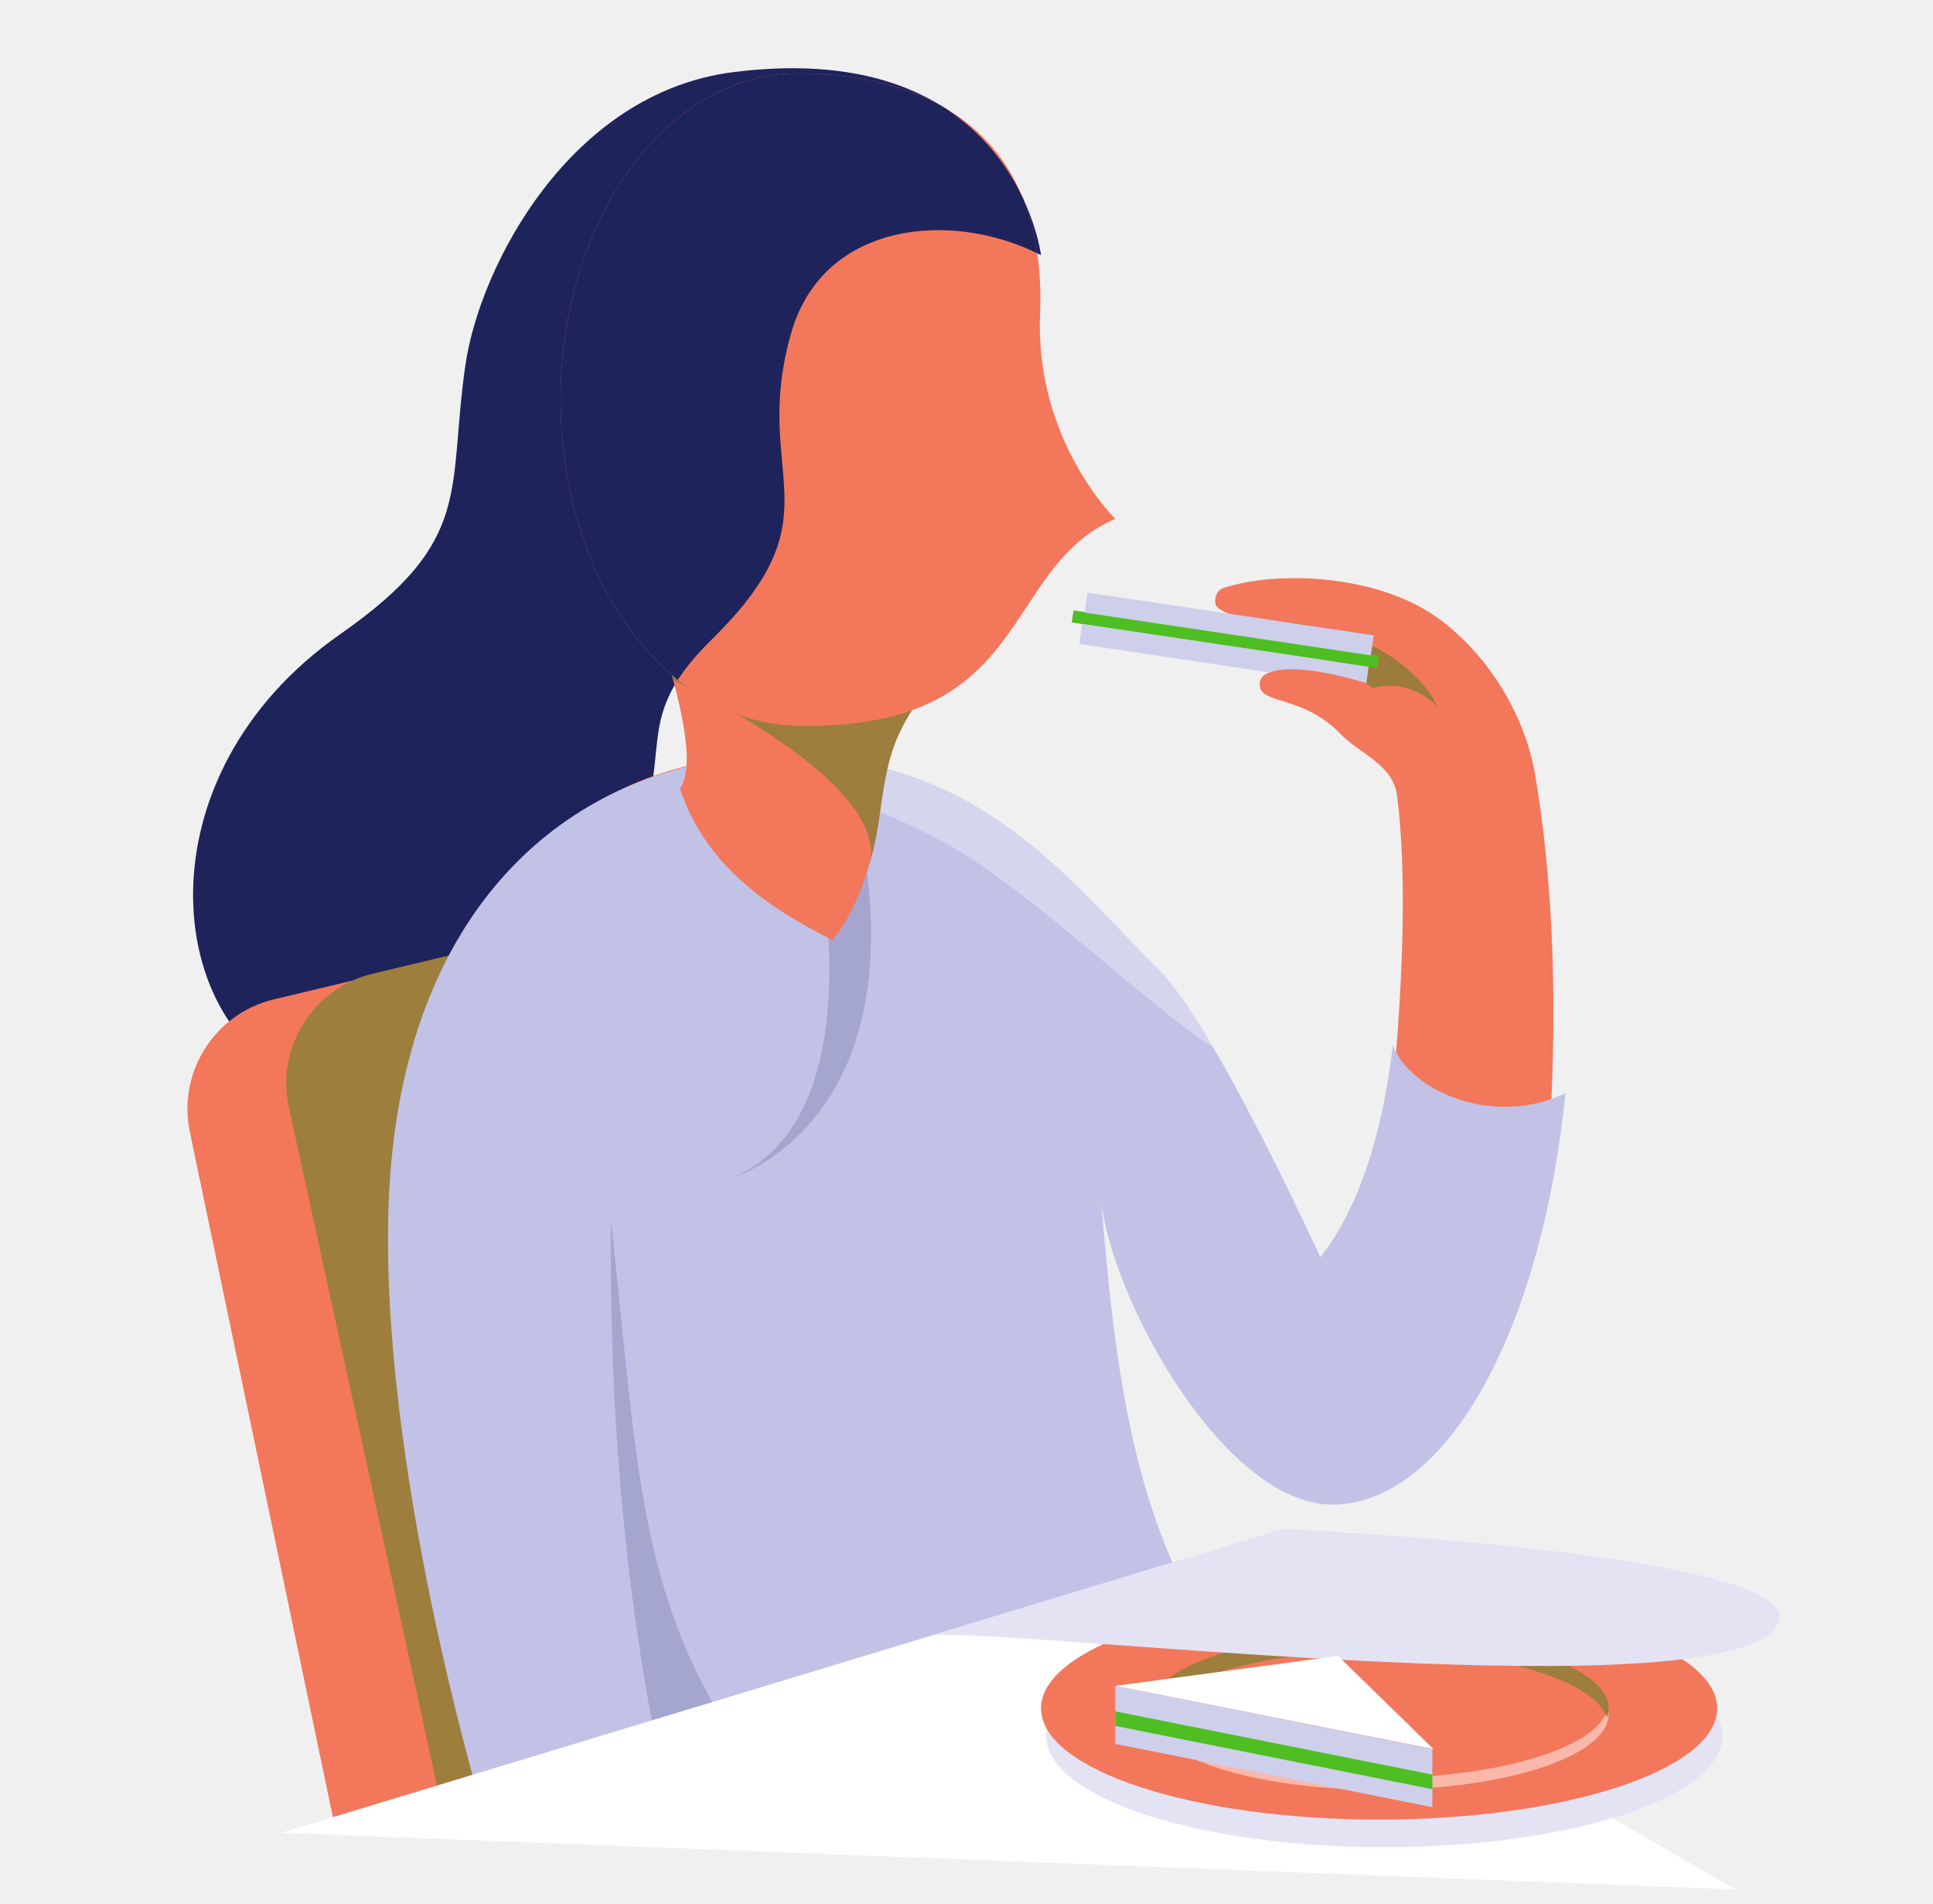
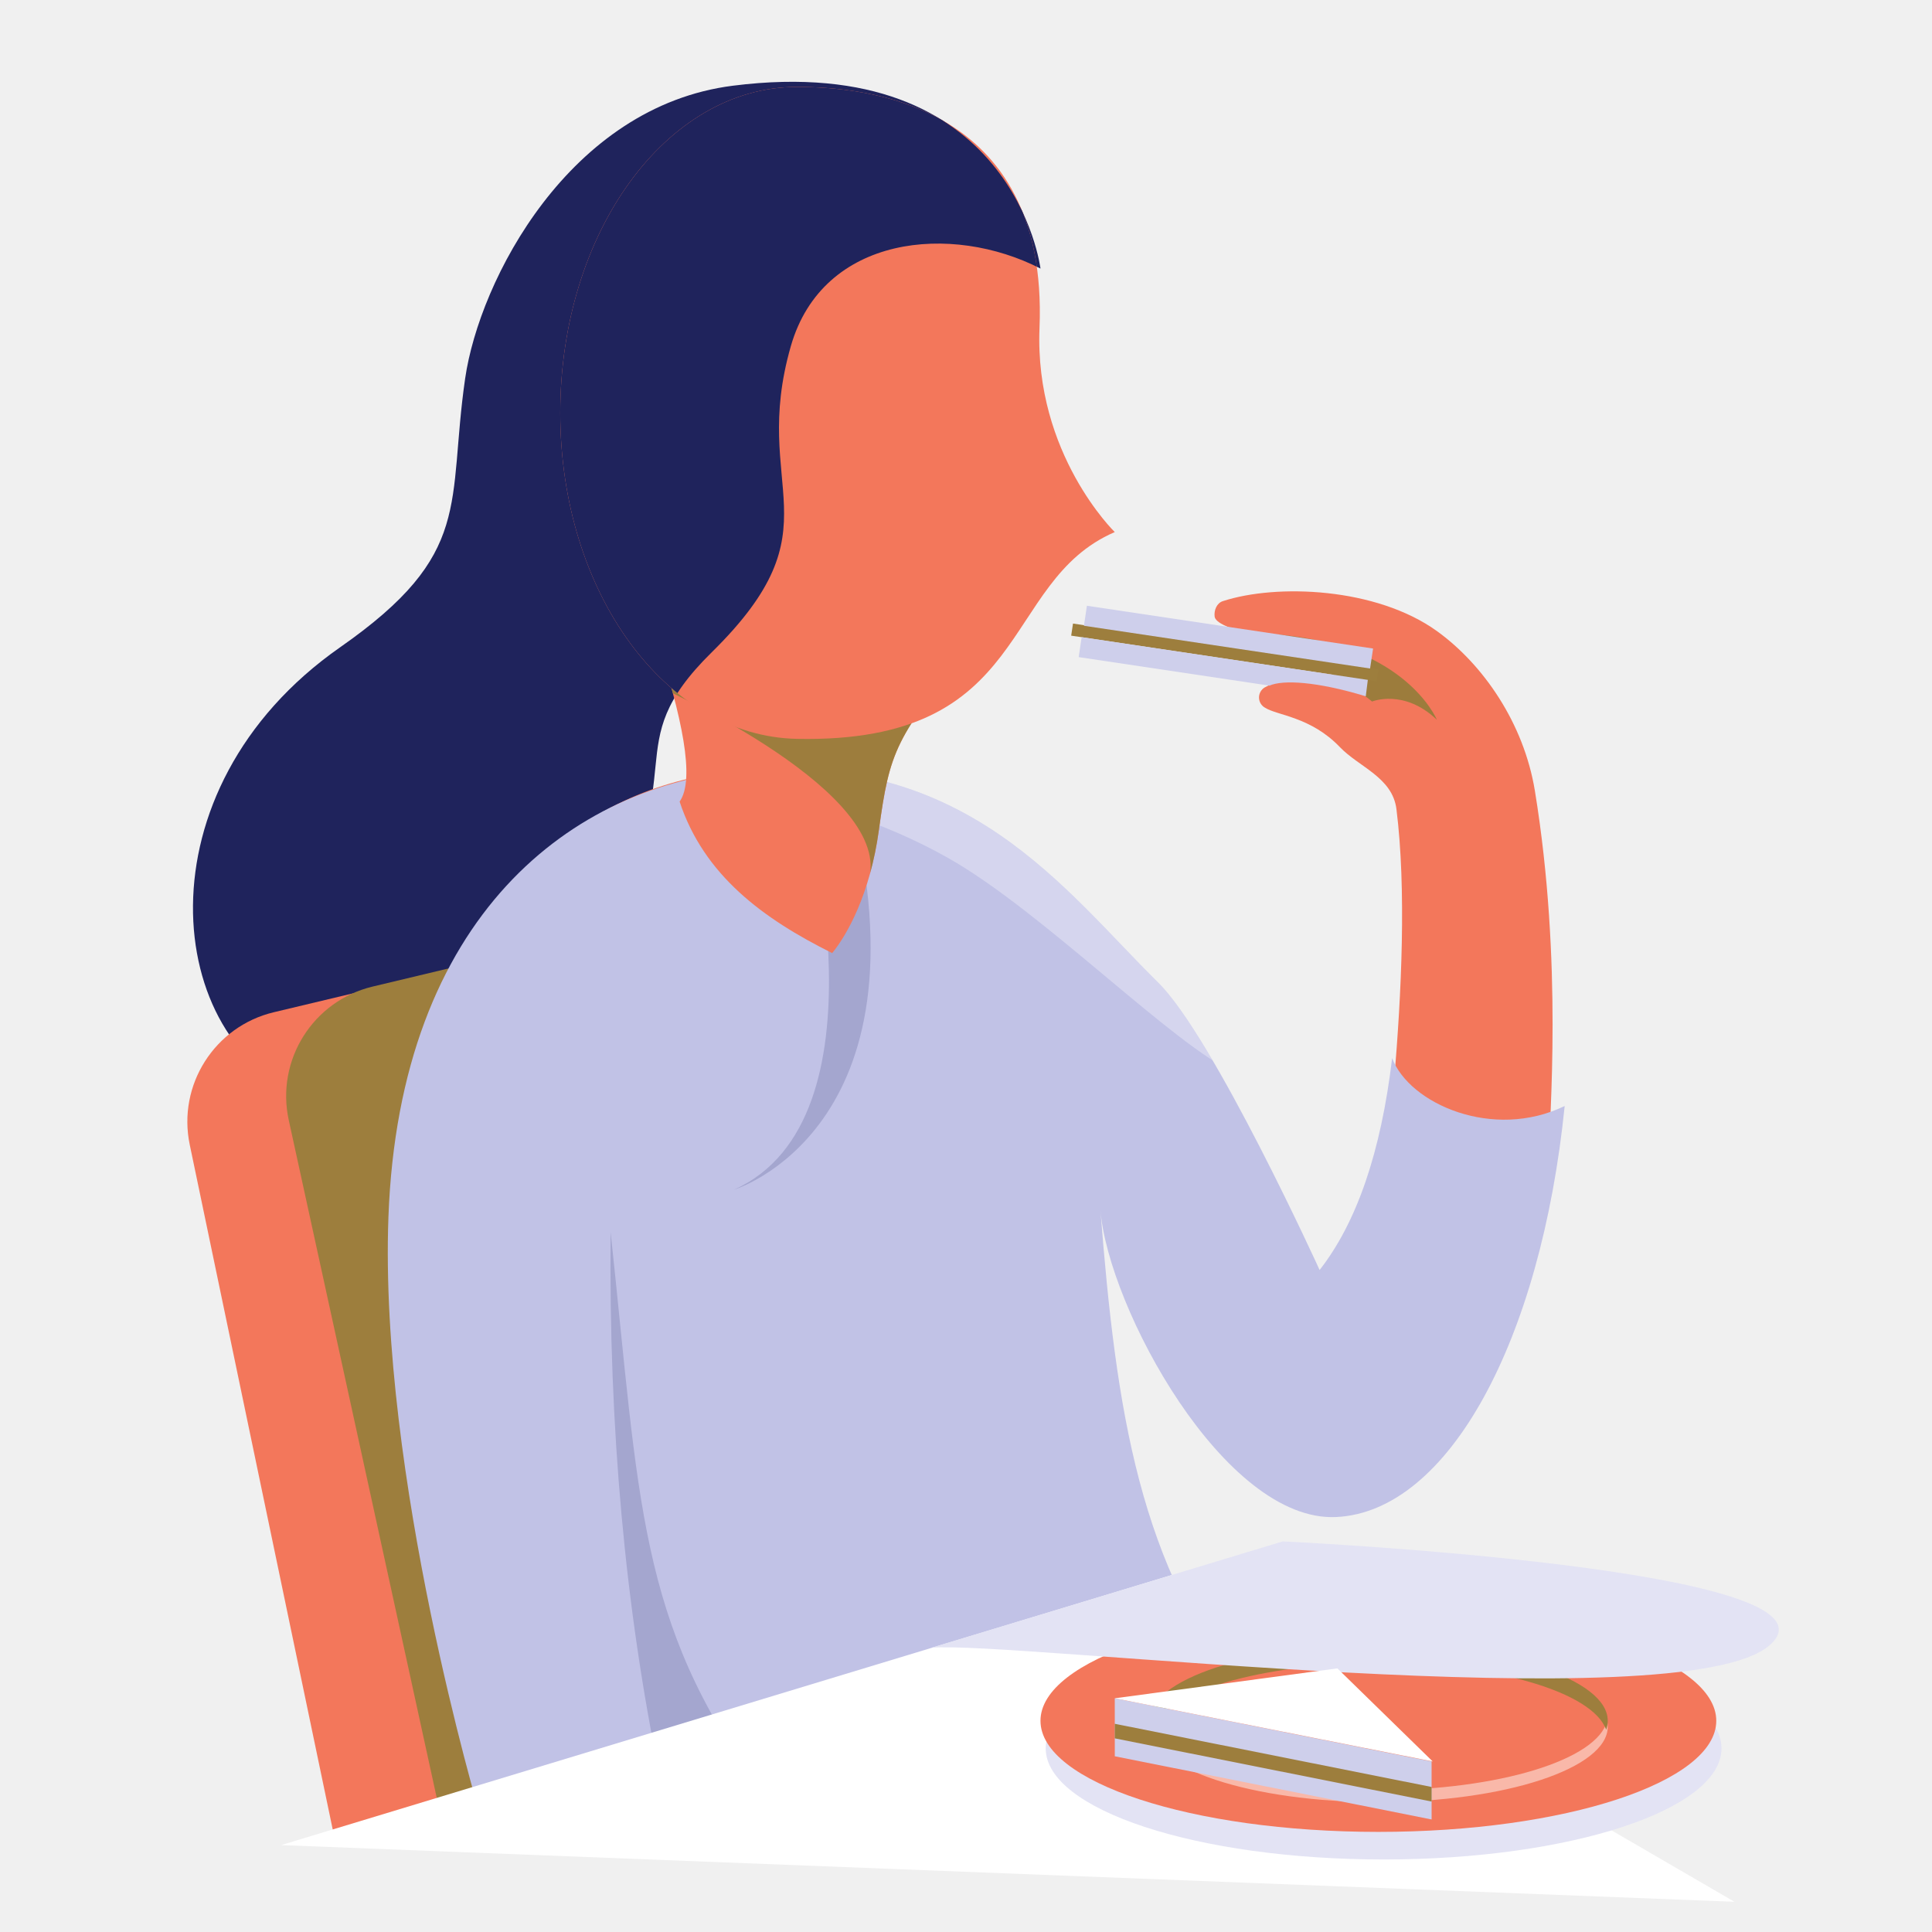
- <svg xmlns="http://www.w3.org/2000/svg" width="100%" height="100%" viewBox="0 0 65 64" version="1.1" xml:space="preserve" style="fill-rule:evenodd;clip-rule:evenodd;stroke-linejoin:round;stroke-miterlimit:2;">
-   <rect id="Consumers" x="0.738" y="0" width="64" height="64" style="fill:none;" />
-   <path d="M11.446,21.317C15.961,18.163 15.036,16.511 15.65,12.271C16.13,8.963 19.152,3.123 24.655,2.425C34.108,1.228 35.006,8.578 35.006,8.578C32.03,7.046 27.684,7.435 26.607,11.187C25.217,16.029 28.265,17.239 23.947,21.486C20.661,24.718 23.446,25.381 20.166,30.737C18.828,32.922 14.927,38.147 10.256,36.401C5.517,34.63 4.564,26.124 11.446,21.317Z" style="fill:#1f235c;" />
-   <path d="M11.211,61.173C11.211,61.173 7.907,45.351 6.384,38.057C5.964,36.049 7.219,34.072 9.214,33.597C12.811,32.738 18.234,31.445 21.202,30.737C22.406,30.45 23.63,31.13 24.022,32.305C26.333,39.237 33.64,61.159 33.64,61.159L11.211,61.173Z" style="fill:#f3775b;" />
-   <path d="M14.944,61.173C14.944,61.173 11.35,44.714 9.715,37.227C9.275,35.211 10.529,33.213 12.537,32.734C16.131,31.875 21.514,30.589 24.392,29.901C25.533,29.629 26.704,30.226 27.153,31.31C29.703,37.465 37.633,56.606 37.633,56.606L14.944,61.173Z" style="fill:#9d7e3d;" />
-   <path d="M16.234,56.621C16.234,56.621 13.938,47.449 14.257,38.753C14.629,28.589 20.836,25.702 25.05,25.467C32.569,25.046 36.279,39.696 36.279,39.696C36.279,39.696 36.249,39.864 36.312,40.144C37.996,47.632 34.186,56.678 34.186,56.678L16.234,56.621Z" style="fill:#f3775b;" />
+ <svg xmlns="http://www.w3.org/2000/svg" width="100%" height="100%" viewBox="0 0 65 65" version="1.1" xml:space="preserve" style="fill-rule:evenodd;clip-rule:evenodd;stroke-linejoin:round;stroke-miterlimit:2;">
+   <rect id="Consumers" x="0.738" y="0.458" width="64" height="64" style="fill:none;" />
+   <path d="M11.446,21.775C15.961,18.621 15.036,16.97 15.65,12.73C16.13,9.422 19.152,3.581 24.655,2.884C34.108,1.686 35.006,9.036 35.006,9.036C32.03,7.504 27.684,7.893 26.607,11.645C25.217,16.487 28.265,17.697 23.947,21.944C20.661,25.176 23.446,25.839 20.166,31.196C18.828,33.381 14.927,38.605 10.256,36.86C5.517,35.088 4.564,26.583 11.446,21.775Z" style="fill:#1f235c;" />
+   <path d="M11.211,61.632C11.211,61.632 7.907,45.81 6.384,38.515C5.964,36.507 7.219,34.531 9.214,34.055C12.811,33.197 18.234,31.903 21.202,31.195C22.406,30.908 23.63,31.589 24.022,32.763C26.333,39.695 33.64,61.617 33.64,61.617L11.211,61.632Z" style="fill:#f3775b;" />
+   <path d="M14.944,61.632C14.944,61.632 11.35,45.172 9.715,37.686C9.275,35.669 10.529,33.672 12.537,33.192C16.131,32.333 21.514,31.047 24.392,30.36C25.533,30.087 26.704,30.684 27.153,31.768C29.703,37.924 37.633,57.065 37.633,57.065L14.944,61.632Z" style="fill:#9d7e3d;" />
+   <path d="M16.234,57.08C16.234,57.08 13.938,47.907 14.257,39.211C14.629,29.047 20.836,26.16 25.05,25.925C32.569,25.505 36.279,40.154 36.279,40.154C36.279,40.154 36.249,40.322 36.312,40.602C37.996,48.09 34.186,57.137 34.186,57.137L16.234,57.08Z" style="fill:#f3775b;" />
  <clipPath id="_clip1">
-     <path d="M16.234,56.621C16.234,56.621 13.938,47.449 14.257,38.753C14.629,28.589 20.836,25.702 25.05,25.467C32.569,25.046 36.279,39.696 36.279,39.696C36.279,39.696 36.249,39.864 36.312,40.144C37.996,47.632 34.186,56.678 34.186,56.678L16.234,56.621Z" />
+     <path d="M16.234,57.08C16.234,57.08 13.938,47.907 14.257,39.211C14.629,29.047 20.836,26.16 25.05,25.925C32.569,25.505 36.279,40.154 36.279,40.154C36.279,40.154 36.249,40.322 36.312,40.602C37.996,48.09 34.186,57.137 34.186,57.137L16.234,57.08Z" />
  </clipPath>
  <g clip-path="url(#_clip1)">
-     <path d="M69.141,38.502C67.993,40.322 67.076,41.658 66.541,42.2C66.541,42.2 66.892,43.309 65.753,44.322C65.753,44.322 68.626,43.411 69.141,38.502Z" style="fill:#a46048;" />
+     <path d="M69.141,38.96C67.993,40.78 67.076,42.117 66.541,42.658C66.541,42.658 66.892,43.767 65.753,44.781C65.753,44.781 68.626,43.869 69.141,38.96Z" style="fill:#a46048;" />
  </g>
-   <path d="M52.104,38.512C52.024,43.692 46.315,40.996 46.315,40.996C46.315,40.996 47.656,32.139 46.982,26.766C46.848,25.694 45.727,25.354 45.078,24.676C44.101,23.657 42.979,23.615 42.565,23.354C42.44,23.288 42.362,23.159 42.358,23.018C42.354,22.877 42.426,22.745 42.546,22.672C43.007,22.456 43.416,22.024 44.819,22.238C44.834,22.241 43.888,21.298 41.62,20.735C41.411,20.685 40.891,20.5 40.865,20.286C40.839,20.073 40.935,19.833 41.14,19.767C42.955,19.175 46.303,19.304 48.345,20.775C49.899,21.894 51.268,23.873 51.639,26.144C52.588,31.945 52.124,37.183 52.104,38.512Z" style="fill:#f3775b;" />
+   <path d="M52.104,38.971C52.024,44.151 46.315,41.454 46.315,41.454C46.315,41.454 47.656,32.597 46.982,27.224C46.848,26.153 45.727,25.812 45.078,25.135C44.101,24.115 42.979,24.074 42.565,23.813C42.44,23.746 42.362,23.618 42.358,23.477C42.354,23.336 42.426,23.204 42.546,23.13C43.007,22.915 43.416,22.482 44.819,22.697C44.834,22.699 43.888,21.756 41.62,21.194C41.411,21.143 40.891,20.958 40.865,20.745C40.839,20.531 40.935,20.292 41.14,20.225C42.955,19.633 46.303,19.763 48.345,21.233C49.899,22.353 51.268,24.332 51.639,26.603C52.588,32.403 52.124,37.642 52.104,38.971Z" style="fill:#f3775b;" />
  <clipPath id="_clip2">
-     <path d="M52.104,38.512C52.024,43.692 46.315,40.996 46.315,40.996C46.315,40.996 47.656,32.139 46.982,26.766C46.848,25.694 45.727,25.354 45.078,24.676C44.101,23.657 42.979,23.615 42.565,23.354C42.44,23.288 42.362,23.159 42.358,23.018C42.354,22.877 42.426,22.745 42.546,22.672C43.007,22.456 43.416,22.024 44.819,22.238C44.834,22.241 43.888,21.298 41.62,20.735C41.411,20.685 40.891,20.5 40.865,20.286C40.839,20.073 40.935,19.833 41.14,19.767C42.955,19.175 46.303,19.304 48.345,20.775C49.899,21.894 51.268,23.873 51.639,26.144C52.588,31.945 52.124,37.183 52.104,38.512Z" />
+     <path d="M52.104,38.971C52.024,44.151 46.315,41.454 46.315,41.454C46.315,41.454 47.656,32.597 46.982,27.224C46.848,26.153 45.727,25.812 45.078,25.135C44.101,24.115 42.979,24.074 42.565,23.813C42.44,23.746 42.362,23.618 42.358,23.477C42.354,23.336 42.426,23.204 42.546,23.13C43.007,22.915 43.416,22.482 44.819,22.697C44.834,22.699 43.888,21.756 41.62,21.194C41.411,21.143 40.891,20.958 40.865,20.745C40.839,20.531 40.935,20.292 41.14,20.225C42.955,19.633 46.303,19.763 48.345,21.233C49.899,22.353 51.268,24.332 51.639,26.603C52.588,32.403 52.124,37.642 52.104,38.971Z" />
  </clipPath>
  <g clip-path="url(#_clip2)">
-     <path d="M42.266,20.853C44.172,21.849 45.579,22.655 46.162,23.144C46.162,23.144 47.238,22.704 48.341,23.757C48.341,23.757 47.2,20.968 42.266,20.853Z" style="fill:#9c7c3c;" />
+     <path d="M42.266,21.311C44.172,22.308 45.579,23.113 46.162,23.602C46.162,23.602 47.238,23.163 48.341,24.215C48.341,24.215 47.2,21.426 42.266,21.311Z" style="fill:#9c7c3c;" />
  </g>
-   <path d="M16.132,60.535C16.132,60.535 12.75,49.186 13.068,40.49C13.441,30.326 19.28,25.942 25.05,25.467C32.556,24.848 35.795,29.473 38.97,32.605C40.832,34.441 44.397,42.269 44.397,42.269C45.645,40.674 46.461,38.303 46.837,35.14C47.416,36.678 50.233,37.92 52.642,36.752C51.84,44.651 48.735,50.399 44.957,50.581C41.197,50.762 37.279,43.528 37.022,40.246C37.554,47.028 38.332,52.238 41.954,56.703L16.132,60.535Z" style="fill:#c1c2e6;" />
+   <path d="M16.132,60.994C16.132,60.994 12.75,49.644 13.068,40.948C13.441,30.784 19.28,26.4 25.05,25.925C32.556,25.307 35.795,29.931 38.97,33.063C40.832,34.9 44.397,42.728 44.397,42.728C45.645,41.132 46.461,38.762 46.837,35.599C47.416,37.136 50.233,38.378 52.642,37.21C51.84,45.109 48.735,50.857 44.957,51.039C41.197,51.22 37.279,43.986 37.022,40.704C37.554,47.486 38.332,52.696 41.954,57.161L16.132,60.994Z" style="fill:#c1c2e6;" />
  <clipPath id="_clip3">
-     <path d="M16.132,60.535C16.132,60.535 12.75,49.186 13.068,40.49C13.441,30.326 19.28,25.942 25.05,25.467C32.556,24.848 35.795,29.473 38.97,32.605C40.832,34.441 44.397,42.269 44.397,42.269C45.645,40.674 46.461,38.303 46.837,35.14C47.416,36.678 50.233,37.92 52.642,36.752C51.84,44.651 48.735,50.399 44.957,50.581C41.197,50.762 37.279,43.528 37.022,40.246C37.554,47.028 38.332,52.238 41.954,56.703L16.132,60.535Z" />
+     <path d="M16.132,60.994C16.132,60.994 12.75,49.644 13.068,40.948C13.441,30.784 19.28,26.4 25.05,25.925C32.556,25.307 35.795,29.931 38.97,33.063C40.832,34.9 44.397,42.728 44.397,42.728C45.645,41.132 46.461,38.762 46.837,35.599C47.416,37.136 50.233,38.378 52.642,37.21C51.84,45.109 48.735,50.857 44.957,51.039C41.197,51.22 37.279,43.986 37.022,40.704C37.554,47.486 38.332,52.696 41.954,57.161L16.132,60.994Z" />
  </clipPath>
  <g clip-path="url(#_clip3)">
-     <path d="M20.544,40.998C20.476,47.608 21.042,53.685 22.195,59.268L25.545,59.69C21.468,54.13 21.512,49.995 20.544,40.998Z" style="fill:#a4a6cf;" />
-     <path d="M27.118,26.631C27.118,26.631 29.977,37.201 24.695,39.568C24.695,39.568 31.386,37.539 28.621,26.523L27.118,26.631Z" style="fill:#a4a6cf;" />
-     <path d="M22.057,25.748C22.057,25.748 27.282,25.791 31.91,28.414C35.113,30.229 39.503,34.74 41.579,35.651C43.655,36.562 42.081,31.697 42.081,31.697C42.081,31.697 34.991,20.832 22.057,25.748Z" style="fill:#fff;fill-opacity:0.32;" />
+     <path d="M20.544,41.456C20.476,48.067 21.042,54.143 22.195,59.726L25.545,60.148C21.468,54.588 21.512,50.453 20.544,41.456Z" style="fill:#a4a6cf;" />
+     <path d="M27.118,27.09C27.118,27.09 29.977,37.659 24.695,40.026C24.695,40.026 31.386,37.997 28.621,26.981L27.118,27.09Z" style="fill:#a4a6cf;" />
+     <path d="M22.057,26.206C22.057,26.206 27.282,26.249 31.91,28.872C35.113,30.687 39.503,35.198 41.579,36.109C43.655,37.02 42.081,32.155 42.081,32.155C42.081,32.155 34.991,21.29 22.057,26.206Z" style="fill:#fff;fill-opacity:0.32;" />
  </g>
-   <path d="M22.058,20.928C22.943,23.644 23.397,25.762 22.865,26.51C23.682,28.986 25.666,30.447 27.998,31.607C28.503,30.989 29.275,29.617 29.569,27.466C29.932,24.816 30.122,24.324 32.686,21.265L22.058,20.928Z" style="fill:#f3775b;" />
+   <path d="M22.058,21.386C22.943,24.102 23.397,26.22 22.865,26.969C23.682,29.444 25.666,30.906 27.998,32.066C28.503,31.448 29.275,30.076 29.569,27.925C29.932,25.274 30.122,24.782 32.686,21.724L22.058,21.386Z" style="fill:#f3775b;" />
  <clipPath id="_clip4">
-     <path d="M22.058,20.928C22.943,23.644 23.397,25.762 22.865,26.51C23.682,28.986 25.666,30.447 27.998,31.607C28.503,30.989 29.275,29.617 29.569,27.466C29.932,24.816 30.122,24.324 32.686,21.265L22.058,20.928Z" />
+     <path d="M22.058,21.386C22.943,24.102 23.397,26.22 22.865,26.969C23.682,29.444 25.666,30.906 27.998,32.066C28.503,31.448 29.275,30.076 29.569,27.925C29.932,25.274 30.122,24.782 32.686,21.724L22.058,21.386Z" />
  </clipPath>
  <g clip-path="url(#_clip4)">
-     <path d="M21.978,22.557C21.978,22.557 29.675,25.946 29.277,28.911C28.242,36.615 34.193,23.687 34.193,23.687L21.978,22.557Z" style="fill:#917f39;fill-opacity:0.87;" />
+     <path d="M21.978,23.016C21.978,23.016 29.675,26.404 29.277,29.369C28.242,37.073 34.193,24.145 34.193,24.145L21.978,23.016Z" style="fill:#917f39;fill-opacity:0.87;" />
  </g>
-   <path d="M26.81,2.466C28.977,2.466 35.285,2.935 34.973,10.578C34.801,14.817 37.505,17.442 37.505,17.442C33.599,19.128 34.779,24.561 26.81,24.399C22.417,24.31 18.849,19.485 18.849,13.433C18.849,7.38 22.416,2.466 26.81,2.466Z" style="fill:#f3775b;" />
+   <path d="M26.81,2.924C28.977,2.924 35.285,3.393 34.973,11.036C34.801,15.275 37.505,17.901 37.505,17.901C33.599,19.586 34.779,25.019 26.81,24.858C22.417,24.769 18.849,19.944 18.849,13.891C18.849,7.838 22.416,2.924 26.81,2.924Z" style="fill:#f3775b;" />
  <clipPath id="_clip5">
-     <path d="M26.81,2.466C28.977,2.466 35.285,2.935 34.973,10.578C34.801,14.817 37.505,17.442 37.505,17.442C33.599,19.128 34.779,24.561 26.81,24.399C22.417,24.31 18.849,19.485 18.849,13.433C18.849,7.38 22.416,2.466 26.81,2.466Z" />
+     <path d="M26.81,2.924C28.977,2.924 35.285,3.393 34.973,11.036C34.801,15.275 37.505,17.901 37.505,17.901C33.599,19.586 34.779,25.019 26.81,24.858C22.417,24.769 18.849,19.944 18.849,13.891C18.849,7.838 22.416,2.924 26.81,2.924Z" />
  </clipPath>
  <g clip-path="url(#_clip5)">
-     <path d="M11.446,21.317C15.961,18.163 15.036,16.511 15.65,12.271C16.13,8.963 19.152,3.123 24.655,2.425C34.108,1.228 35.006,8.578 35.006,8.578C32.03,7.046 27.684,7.435 26.607,11.187C25.217,16.029 28.265,17.239 23.947,21.486C20.661,24.718 23.446,25.381 20.166,30.737C18.828,32.922 14.927,38.147 10.256,36.401C5.517,34.63 4.564,26.124 11.446,21.317Z" style="fill:#1f235c;" />
+     <path d="M11.446,21.775C15.961,18.621 15.036,16.97 15.65,12.73C16.13,9.422 19.152,3.581 24.655,2.884C34.108,1.686 35.006,9.036 35.006,9.036C32.03,7.504 27.684,7.893 26.607,11.645C25.217,16.487 28.265,17.697 23.947,21.944C20.661,25.176 23.446,25.839 20.166,31.196C18.828,33.381 14.927,38.605 10.256,36.86C5.517,35.088 4.564,26.583 11.446,21.775Z" style="fill:#1f235c;" />
  </g>
-   <path d="M9.46,61.617L39.432,52.528L58.352,63.524L9.46,61.617Z" style="fill:#fff;" />
-   <ellipse cx="46.55" cy="58.364" rx="11.368" ry="3.738" style="fill:#e3e3f4;" />
-   <ellipse cx="46.374" cy="57.436" rx="11.368" ry="3.738" style="fill:#f3775b;" />
-   <path d="M38.681,57.436C38.991,58.743 42.32,59.773 46.374,59.773C50.429,59.773 53.757,58.743 54.068,57.436C54.083,57.502 54.091,57.568 54.091,57.636C54.091,59.036 50.633,60.173 46.374,60.173C42.115,60.173 38.657,59.036 38.657,57.636C38.657,57.568 38.665,57.502 38.681,57.436Z" style="fill:#fff;fill-opacity:0.48;" />
-   <path d="M38.711,57.736C38.675,57.637 38.657,57.537 38.657,57.436C38.657,56.035 42.115,54.898 46.374,54.898C50.633,54.898 54.091,56.035 54.091,57.436C54.091,57.537 54.073,57.637 54.038,57.736C53.586,56.477 50.325,55.499 46.374,55.499C42.424,55.499 39.163,56.477 38.711,57.736Z" style="fill:#9d7e3d;" />
-   <path d="M31.332,54.979L43.16,51.4C43.16,51.4 62.49,52.307 59.539,54.893C56.588,57.479 33.974,54.732 31.332,54.979Z" style="fill:#e3e3f4;" />
-   <path d="M46.374,22.056L36.1,20.521L36.039,20.928L46.313,22.463L46.374,22.056Z" style="fill:#4ebe22;" />
-   <path d="M46.019,22.415L36.391,20.977L36.291,21.65L42.709,22.609C43.161,22.41 44.285,22.462 45.95,22.967L46.019,22.415Z" style="fill:#cecfeb;" />
-   <path d="M46.196,21.36L36.568,19.922L36.468,20.595L46.095,22.033L46.196,21.36Z" style="fill:#cecfeb;" />
-   <path d="M48.164,58.804L37.505,56.678L37.506,58.63L48.165,60.756L48.164,58.804Z" style="fill:#cecfeb;" />
-   <path d="M48.165,59.663L37.505,57.537L37.505,58.026L48.165,60.152L48.165,59.663Z" style="fill:#4ebe22;" />
-   <path d="M44.995,55.673L37.505,56.678L48.203,58.804L44.995,55.673Z" style="fill:#fff;" />
+   <path d="M9.46,62.076L39.432,52.987L58.352,63.983L9.46,62.076Z" style="fill:#fff;" />
+   <ellipse cx="46.55" cy="58.822" rx="11.368" ry="3.738" style="fill:#e3e3f4;" />
+   <ellipse cx="46.374" cy="57.894" rx="11.368" ry="3.738" style="fill:#f3775b;" />
+   <path d="M38.681,57.894C38.991,59.201 42.32,60.231 46.374,60.231C50.429,60.231 53.757,59.201 54.068,57.894C54.083,57.96 54.091,58.027 54.091,58.094C54.091,59.494 50.633,60.631 46.374,60.631C42.115,60.631 38.657,59.494 38.657,58.094C38.657,58.027 38.665,57.96 38.681,57.894Z" style="fill:#fff;fill-opacity:0.48;" />
+   <path d="M38.711,58.194C38.675,58.096 38.657,57.995 38.657,57.894C38.657,56.494 42.115,55.357 46.374,55.357C50.633,55.357 54.091,56.494 54.091,57.894C54.091,57.995 54.073,58.096 54.038,58.194C53.586,56.935 50.325,55.957 46.374,55.957C42.424,55.957 39.163,56.935 38.711,58.194Z" style="fill:#9d7e3d;" />
+   <path d="M31.332,55.437L43.16,51.858C43.16,51.858 62.49,52.765 59.539,55.351C56.588,57.937 33.974,55.19 31.332,55.437Z" style="fill:#e3e3f4;" />
+   <path d="M46.374,22.514L36.1,20.979L36.039,21.386L46.313,22.921L46.374,22.514Z" style="fill:#9d7e3d;" />
+   <path d="M46.019,22.874L36.391,21.436L36.291,22.108L42.709,23.067C43.161,22.868 44.285,22.921 45.95,23.426L46.019,22.874Z" style="fill:#cecfeb;" />
+   <path d="M46.196,21.819L36.568,20.38L36.468,21.053L46.095,22.491L46.196,21.819Z" style="fill:#cecfeb;" />
+   <path d="M48.164,59.263L37.505,57.137L37.506,59.088L48.165,61.214L48.164,59.263Z" style="fill:#cecfeb;" />
+   <path d="M48.165,60.121L37.505,57.995L37.505,58.485L48.165,60.611L48.165,60.121Z" style="fill:#9d7e3d;" />
+   <path d="M44.995,56.131L37.505,57.137L48.203,59.263L44.995,56.131Z" style="fill:#fff;" />
</svg>
